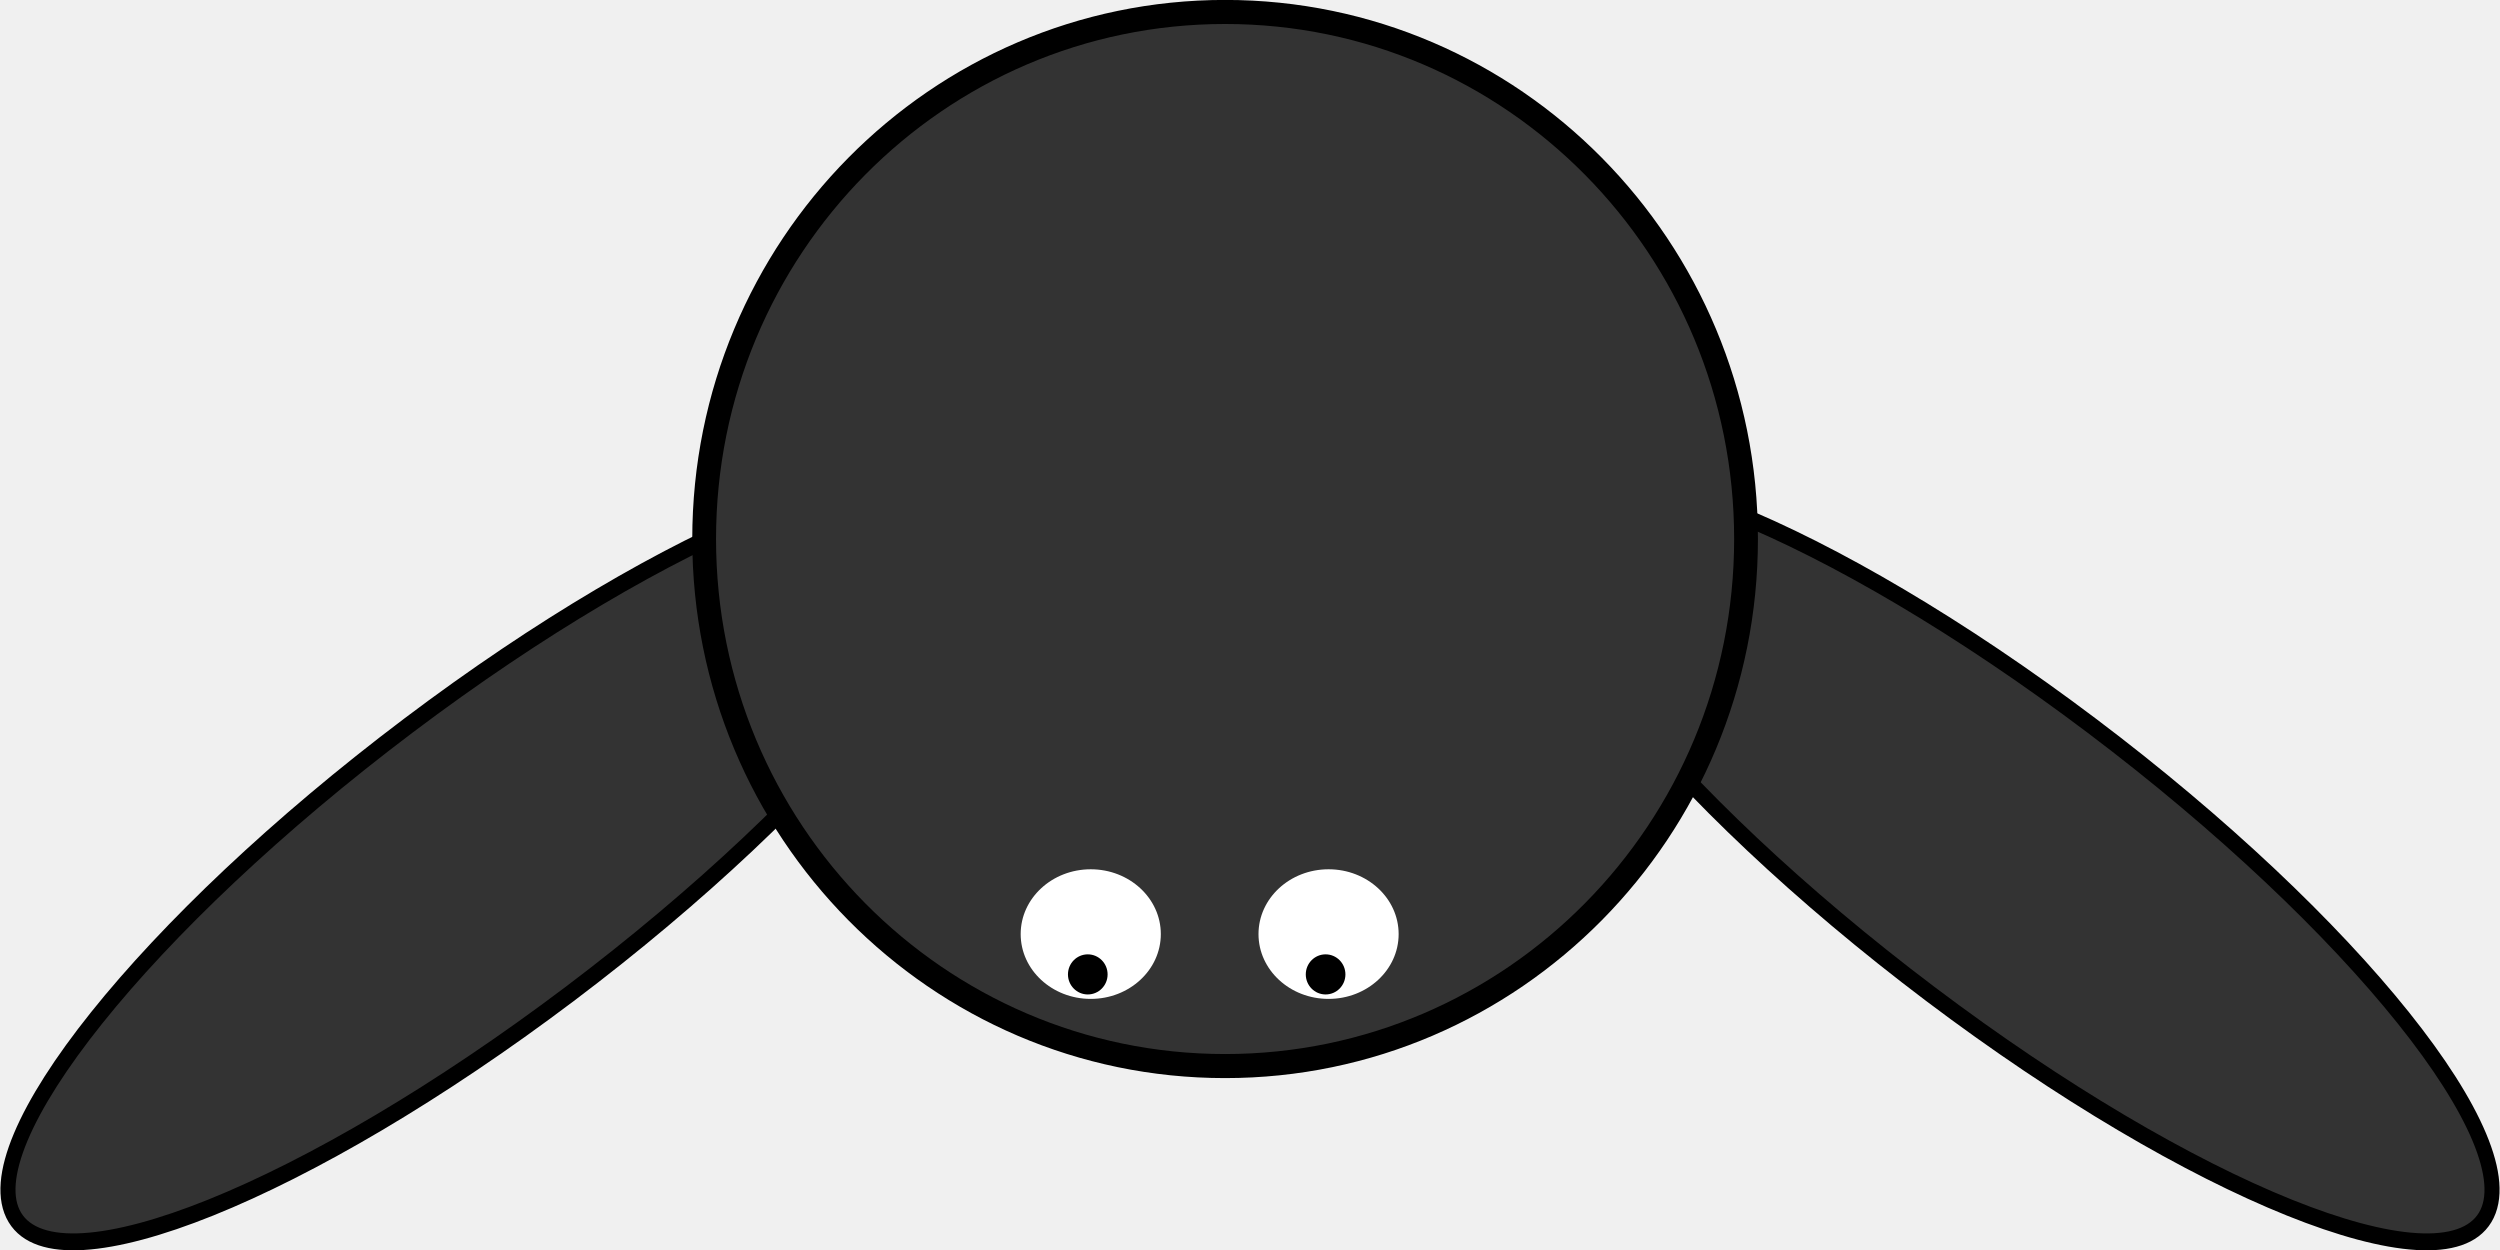
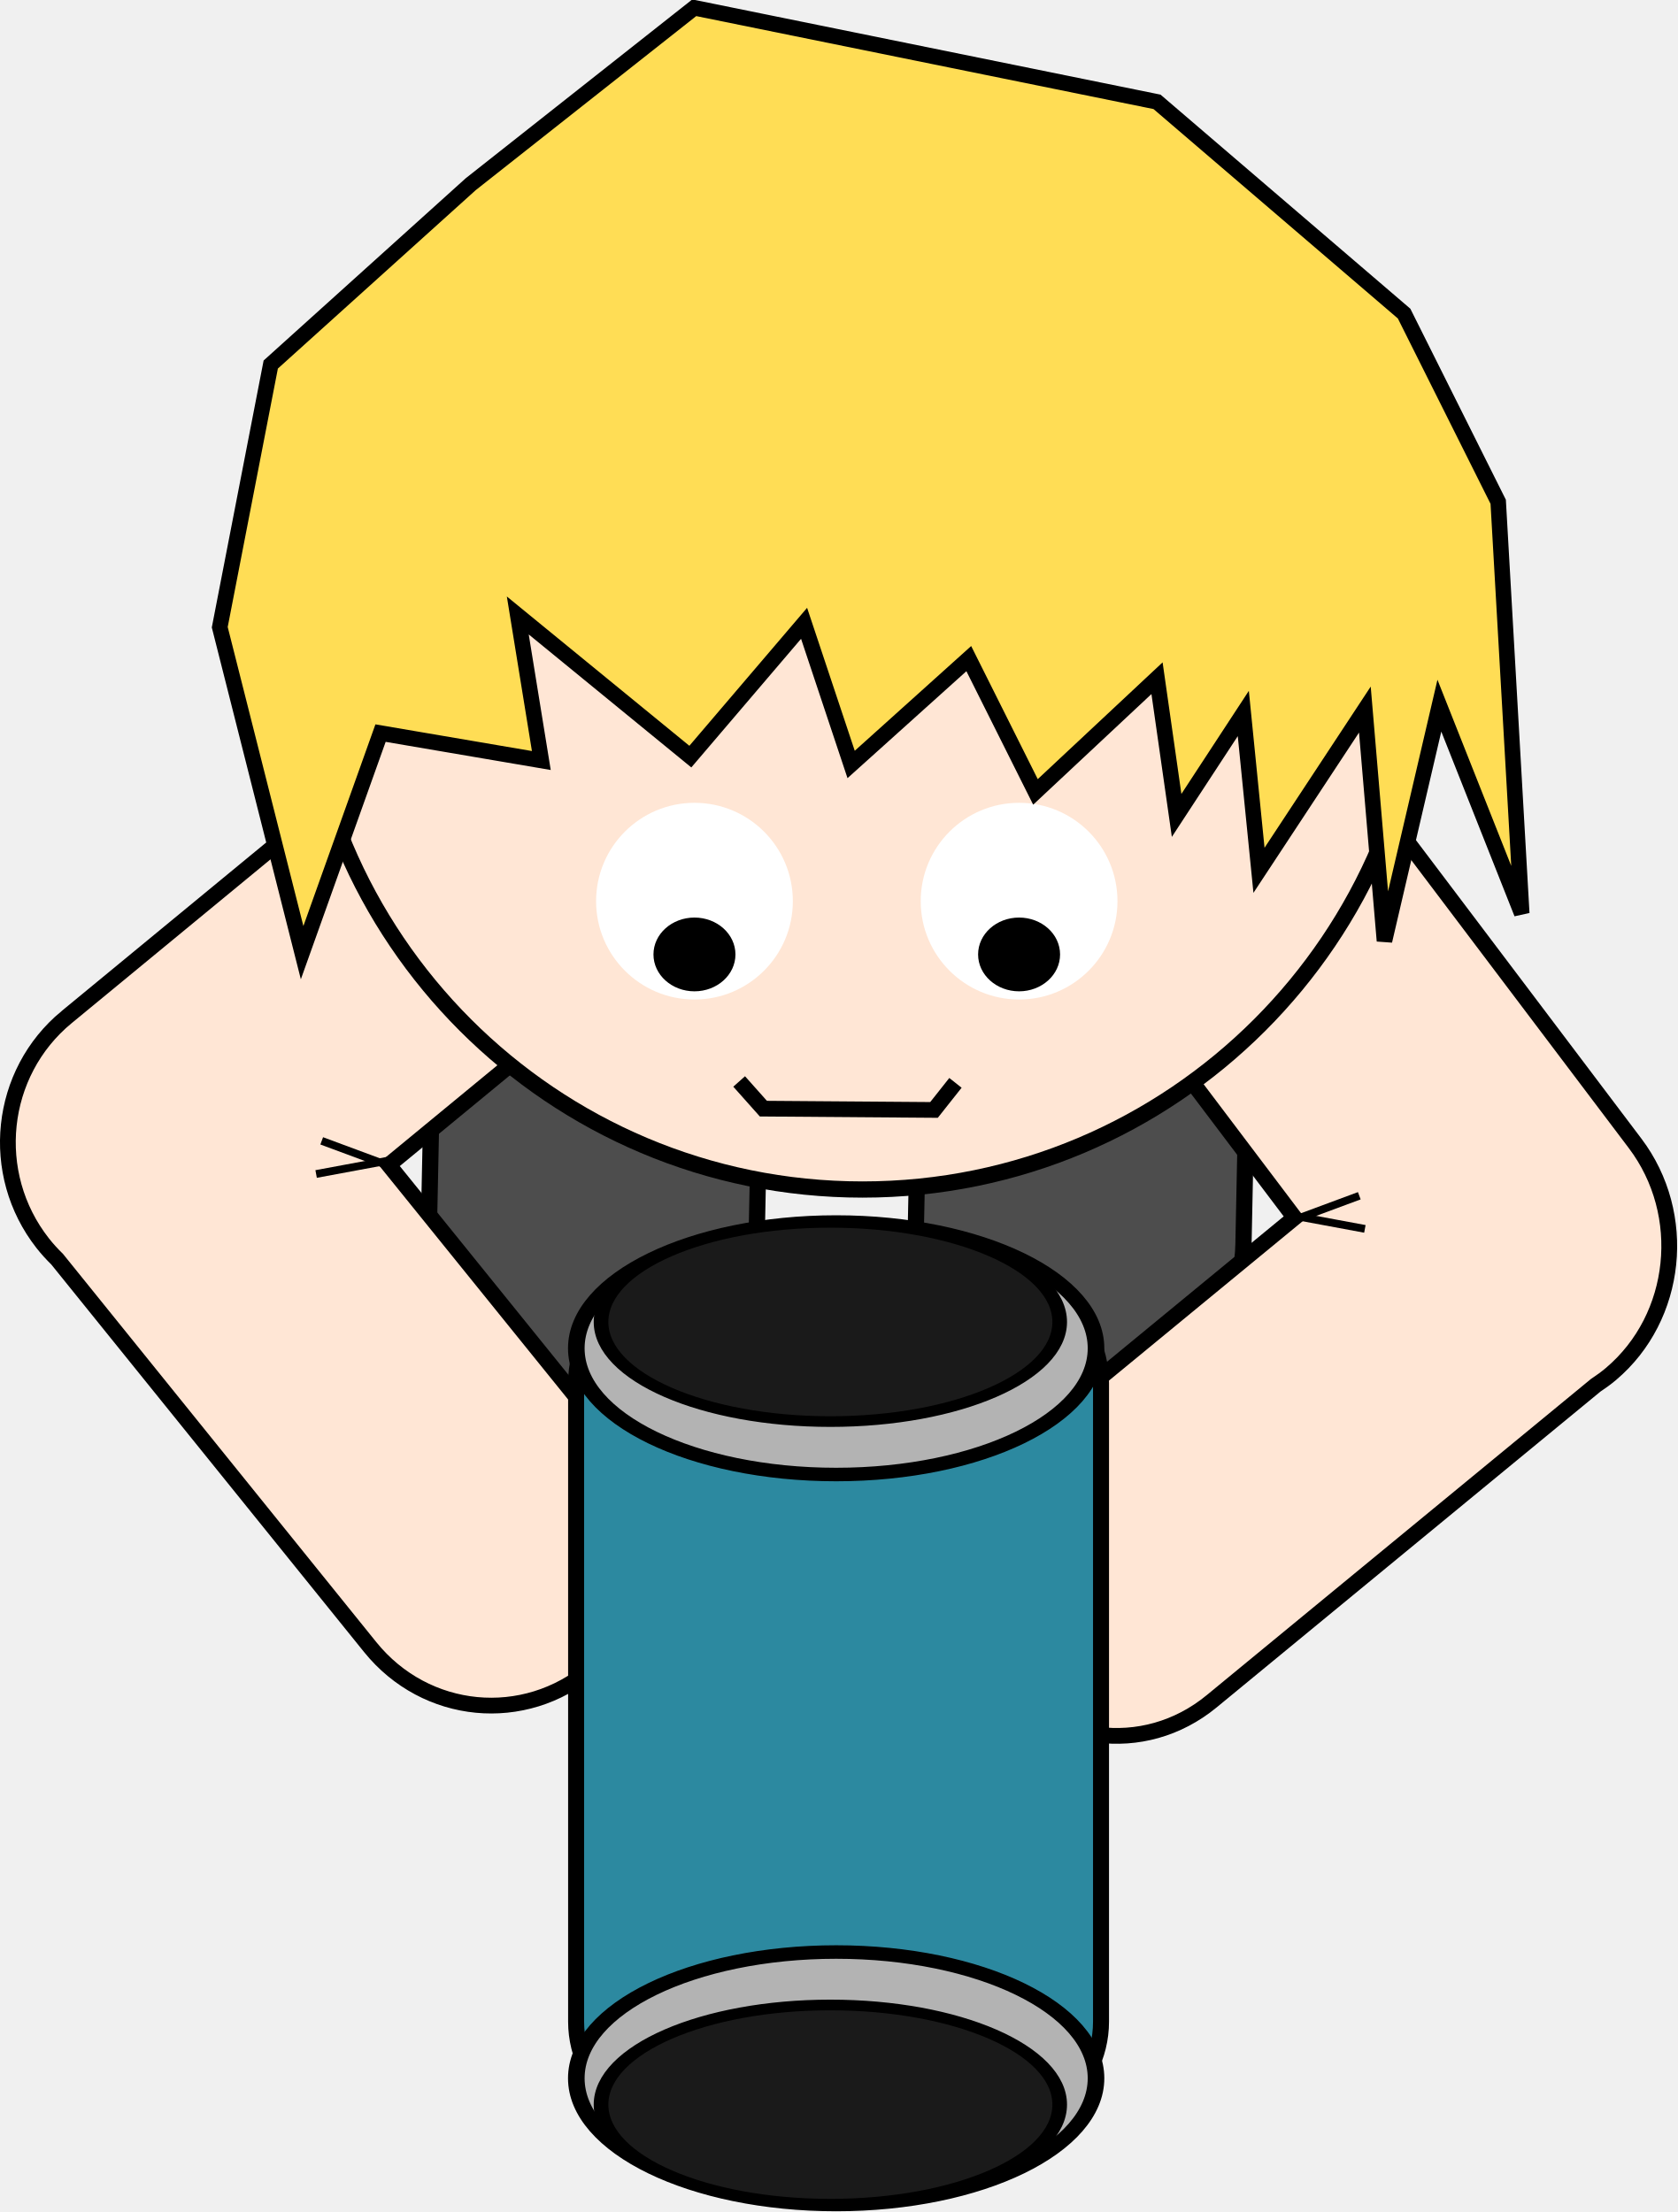
- <svg xmlns="http://www.w3.org/2000/svg" width="64.002" height="31.997" id="svg2" version="1.1">
-   <defs id="defs4" />
-   <g id="layer1" transform="translate(-169.7518,-388.9977)">
-     <g id="g3030" transform="matrix(0.2029483,0,0,0.2053282,135.3019,334.5536)">
-       <path transform="matrix(0.8813628,-0.6570573,0.5934609,0.9758113,-154.9476,174.8553)" d="m 275.714,342.362 c 0,9.468 -30.381,17.143 -67.857,17.143 -37.476,0 -67.857,-7.675 -67.857,-17.143 0,-9.468 30.381,-17.143 67.857,-17.143 37.476,0 67.857,7.675 67.857,17.143 z" id="path2987" style="color:#000000;fill:#333333;fill-opacity:1;fill-rule:nonzero;stroke:#000000;stroke-width:1.789;stroke-opacity:1;marker:none;visibility:visible;display:inline;overflow:visible;enable-background:accumulate" />
-       <path style="color:#000000;fill:#333333;fill-opacity:1;fill-rule:nonzero;stroke:#000000;stroke-width:1.789;stroke-opacity:1;marker:none;visibility:visible;display:inline;overflow:visible;enable-background:accumulate" id="path2989" d="m 275.714,342.362 c 0,9.468 -30.381,17.143 -67.857,17.143 -37.476,0 -67.857,-7.675 -67.857,-17.143 0,-9.468 30.381,-17.143 67.857,-17.143 37.476,0 67.857,7.675 67.857,17.143 z" transform="matrix(-0.8813628,-0.6570573,-0.5934609,0.9758113,809.8047,174.8553)" />
-       <path d="m 390,332.362 c 0,36.293 -29.421,65.714 -65.714,65.714 -36.293,0 -65.714,-29.421 -65.714,-65.714 0,-36.293 29.421,-65.714 65.714,-65.714 36.293,0 65.714,29.421 65.714,65.714 z" id="path2985" style="color:#000000;fill:#333333;fill-opacity:1;fill-rule:nonzero;stroke:#000000;stroke-width:3;stroke-opacity:1;marker:none;visibility:visible;display:inline;overflow:visible;enable-background:accumulate" />
-       <g id="g3001">
-         <path style="color:#000000;fill:#ffffff;fill-opacity:1;fill-rule:nonzero;stroke:none;stroke-width:1;marker:none;visibility:visible;display:inline;overflow:visible;enable-background:accumulate" id="path2993" d="m 316.178,381.621 c 0,4.463 -3.957,8.081 -8.839,8.081 -4.882,0 -8.839,-3.618 -8.839,-8.081 0,-4.463 3.957,-8.081 8.839,-8.081 4.882,0 8.839,3.618 8.839,8.081 z" />
-         <path style="color:#000000;fill:#000000;fill-opacity:1;fill-rule:nonzero;stroke:none;stroke-width:1;marker:none;visibility:visible;display:inline;overflow:visible;enable-background:accumulate" id="path2999" d="m 310,386.826 c 0,1.381 -1.119,2.5 -2.5,2.5 -1.381,0 -2.5,-1.119 -2.5,-2.5 0,-1.381 1.119,-2.5 2.5,-2.5 1.381,0 2.5,1.119 2.5,2.5 z" transform="translate(-0.5357143,-0.1785714)" />
-       </g>
-       <g transform="translate(30,0)" id="g3005">
-         <path d="m 316.178,381.621 c 0,4.463 -3.957,8.081 -8.839,8.081 -4.882,0 -8.839,-3.618 -8.839,-8.081 0,-4.463 3.957,-8.081 8.839,-8.081 4.882,0 8.839,3.618 8.839,8.081 z" id="path3007" style="color:#000000;fill:#ffffff;fill-opacity:1;fill-rule:nonzero;stroke:none;stroke-width:1;marker:none;visibility:visible;display:inline;overflow:visible;enable-background:accumulate" />
-         <path transform="translate(-0.5357143,-0.1785714)" d="m 310,386.826 c 0,1.381 -1.119,2.5 -2.5,2.5 -1.381,0 -2.5,-1.119 -2.5,-2.5 0,-1.381 1.119,-2.5 2.5,-2.5 1.381,0 2.5,1.119 2.5,2.5 z" id="path3009" style="color:#000000;fill:#000000;fill-opacity:1;fill-rule:nonzero;stroke:none;stroke-width:1;marker:none;visibility:visible;display:inline;overflow:visible;enable-background:accumulate" />
+ <svg xmlns="http://www.w3.org/2000/svg" width="54" height="71.239" id="svg3044" version="1.1">
+   <defs id="defs3046" />
+   <g id="layer1" transform="translate(-210.1974,-541.8306)">
+     <g id="g3236" transform="matrix(0.2228346,0,0,0.2228346,154.6638,462.2845)">
+       <path transform="matrix(5.033734,0,0,6.810584,586.6066,301.7868)" d="m -34.821,18.319 c 0,4.438 -3.478,8.036 -7.768,8.036 -4.29,0 -7.768,-3.598 -7.768,-8.036 0,-4.438 3.478,-8.036 7.768,-8.036 4.29,0 7.768,3.598 7.768,8.036 z" id="path3302" style="color:#000000;fill:#000000;fill-opacity:1;fill-rule:nonzero;stroke:#000000;stroke-width:2;stroke-linecap:round;stroke-linejoin:round;stroke-miterlimit:4;stroke-opacity:1;stroke-dasharray:none;stroke-dashoffset:0;marker:none;visibility:visible;display:inline;overflow:visible;enable-background:accumulate" />
+       <g id="g3270" transform="matrix(1.172645,0,0,1.172645,-39.56675,-124.1394)">
+         <g id="g3304" transform="translate(-5.253424,0)">
+           <rect transform="matrix(-0.02055307,0.9997888,0.9999567,0.00930616,0,0)" style="color:#000000;fill:#4d4d4d;fill-opacity:1;fill-rule:nonzero;stroke:#000000;stroke-width:2;stroke-opacity:1;marker:none;visibility:visible;display:inline;overflow:visible;enable-background:accumulate" id="rect3099" width="70.524" height="40.404" x="509.517" y="375.857" ry="20.202" />
+           <rect ry="20.202" y="315.866" x="510.075" height="40.404" width="70.524" id="rect3101" style="color:#000000;fill:#4d4d4d;fill-opacity:1;fill-rule:nonzero;stroke:#000000;stroke-width:2;stroke-opacity:1;marker:none;visibility:visible;display:inline;overflow:visible;enable-background:accumulate" transform="matrix(-0.02055307,0.9997888,0.9999567,0.00930616,0,0)" />
+         </g>
+         <g id="g3103" style="fill:#ffe6d5;stroke:#000000;stroke-opacity:1">
+           <g id="g3265">
+             <path id="rect3058" d="m 254.48,535.632 c -8.361,6.89 -9.676,19.311 -2.95,27.876 0.552,0.703 1.154,1.36 1.774,1.965 l 38.579,47.814 c 6.84,8.469 18.984,9.642 27.251,2.634 8.267,-7.008 9.435,-19.468 2.595,-27.937 l -27.562,-34.125 32.705,-26.95 c 8.361,-6.89 9.68,-19.354 2.955,-27.919 -6.725,-8.566 -18.873,-9.893 -27.234,-3.003 l -48.112,39.646 z" style="color:#000000;fill:#ffe6d5;fill-opacity:1;fill-rule:nonzero;stroke:#000000;stroke-width:1.941;stroke-opacity:1;marker:none;visibility:visible;display:inline;overflow:visible;enable-background:accumulate" />
+             <path id="rect3060" d="m 409.742,500.88 c -6.604,-8.745 -18.547,-10.153 -26.806,-3.161 -8.258,6.993 -9.611,19.661 -3.008,28.406 l 25.849,34.233 -33.641,27.685 c -8.349,6.871 -9.847,19.501 -3.358,28.342 6.489,8.841 18.434,10.452 26.783,3.58 l 47.323,-38.951 c 0.641,-0.422 1.286,-0.889 1.891,-1.401 8.258,-6.993 9.57,-19.665 2.966,-28.411 l -38,-50.323 z" style="color:#000000;fill:#ffe6d5;fill-opacity:1;fill-rule:nonzero;stroke:#000000;stroke-width:1.944;stroke-opacity:1;marker:none;visibility:visible;display:inline;overflow:visible;enable-background:accumulate" />
+             <path style="color:#000000;fill:#ffe6d5;fill-opacity:1;fill-rule:nonzero;stroke:#000000;stroke-width:1.401;stroke-opacity:1;marker:none;visibility:visible;display:inline;overflow:visible;enable-background:accumulate" id="path3052" d="m 375.777,472.535 c 0,26.779 -21.709,48.487 -48.487,48.487 -26.779,0 -48.487,-21.709 -48.487,-48.487 0,-26.779 21.709,-48.487 48.487,-48.487 26.779,0 48.487,21.709 48.487,48.487 z" transform="matrix(1.42721,0,0,1.42721,-114.5676,-186.7194)" />
+           </g>
+         </g>
+         <g id="g3070" transform="translate(0,-12.30086)">
+           <path transform="matrix(1.6,0,0,1.6,-203.1417,-331.503)" d="m 341.937,540.72 c 0,4.184 -3.392,7.576 -7.576,7.576 -4.184,0 -7.576,-3.392 -7.576,-7.576 0,-4.184 3.392,-7.576 7.576,-7.576 4.184,0 7.576,3.392 7.576,7.576 z" id="path3064" style="color:#000000;fill:#ffffff;fill-opacity:1;fill-rule:nonzero;stroke:none;stroke-width:1;marker:none;visibility:visible;display:inline;overflow:visible;enable-background:accumulate" />
+           <path transform="translate(-2.525381,-0.5050763)" d="m 339.411,540.72 c 0,2.511 -2.261,4.546 -5.051,4.546 -2.789,0 -5.051,-2.035 -5.051,-4.546 0,-2.511 2.261,-4.546 5.051,-4.546 2.789,0 5.051,2.035 5.051,4.546 z" id="path3068" style="color:#000000;fill:#000000;fill-opacity:1;fill-rule:nonzero;stroke:none;stroke-width:1;marker:none;visibility:visible;display:inline;overflow:visible;enable-background:accumulate" />
+         </g>
+         <g id="g3074" transform="translate(40,-12.30086)">
+           <path style="color:#000000;fill:#ffffff;fill-opacity:1;fill-rule:nonzero;stroke:none;stroke-width:1;marker:none;visibility:visible;display:inline;overflow:visible;enable-background:accumulate" id="path3076" d="m 341.937,540.72 c 0,4.184 -3.392,7.576 -7.576,7.576 -4.184,0 -7.576,-3.392 -7.576,-7.576 0,-4.184 3.392,-7.576 7.576,-7.576 4.184,0 7.576,3.392 7.576,7.576 z" transform="matrix(1.6,0,0,1.6,-203.1417,-331.503)" />
+           <path style="color:#000000;fill:#000000;fill-opacity:1;fill-rule:nonzero;stroke:none;stroke-width:1;marker:none;visibility:visible;display:inline;overflow:visible;enable-background:accumulate" id="path3078" d="m 339.411,540.72 c 0,2.511 -2.261,4.546 -5.051,4.546 -2.789,0 -5.051,-2.035 -5.051,-4.546 0,-2.511 2.261,-4.546 5.051,-4.546 2.789,0 5.051,2.035 5.051,4.546 z" transform="translate(-2.525381,-0.5050763)" />
+         </g>
+         <g id="g3225" transform="matrix(1,0,0,0.8330679,231.404,115.7593)">
+           <rect ry="18.929" y="539.19" x="85.848" height="132.359" width="64.679" id="rect3209" style="color:#000000;fill:#2c89a0;fill-opacity:1;fill-rule:nonzero;stroke:#000000;stroke-width:1.971;stroke-linecap:round;stroke-linejoin:round;stroke-miterlimit:4;stroke-opacity:1;stroke-dasharray:none;stroke-dashoffset:0;marker:none;visibility:visible;display:inline;overflow:visible;enable-background:accumulate" />
+           <g id="g3215">
+             <path transform="matrix(1.022463,0,0,0.9994181,-1.917833,-7.610695)" d="m 148.492,669.009 c 0,10.321 -14.02,18.688 -31.315,18.688 -17.295,0 -31.315,-8.367 -31.315,-18.688 0,-10.321 14.02,-18.688 31.315,-18.688 17.295,0 31.315,8.367 31.315,18.688 z" id="path3213" style="color:#000000;fill:#b3b3b3;fill-opacity:1;fill-rule:nonzero;stroke:#000000;stroke-width:2;stroke-linecap:round;stroke-linejoin:round;stroke-miterlimit:4;stroke-opacity:1;stroke-dasharray:none;stroke-dashoffset:0;marker:none;visibility:visible;display:inline;overflow:visible;enable-background:accumulate" />
+             <path style="color:#000000;fill:#1a1a1a;fill-opacity:1;fill-rule:nonzero;stroke:#000000;stroke-width:2;stroke-linecap:round;stroke-linejoin:round;stroke-miterlimit:4;stroke-opacity:1;stroke-dasharray:none;stroke-dashoffset:0;marker:none;visibility:visible;display:inline;overflow:visible;enable-background:accumulate" id="path3211" d="m 148.492,669.009 c 0,10.321 -14.02,18.688 -31.315,18.688 -17.295,0 -31.315,-8.367 -31.315,-18.688 0,-10.321 14.02,-18.688 31.315,-18.688 17.295,0 31.315,8.367 31.315,18.688 z" transform="matrix(0.9023513,0,0,0.7885949,11.44225,137.3248)" />
+           </g>
+           <g transform="matrix(1,0,0,-1,0,1214.019)" id="g3219">
+             <path style="color:#000000;fill:#b3b3b3;fill-opacity:1;fill-rule:nonzero;stroke:#000000;stroke-width:2;stroke-linecap:round;stroke-linejoin:round;stroke-miterlimit:4;stroke-opacity:1;stroke-dasharray:none;stroke-dashoffset:0;marker:none;visibility:visible;display:inline;overflow:visible;enable-background:accumulate" id="path3221" d="m 148.492,669.009 c 0,10.321 -14.02,18.688 -31.315,18.688 -17.295,0 -31.315,-8.367 -31.315,-18.688 0,-10.321 14.02,-18.688 31.315,-18.688 17.295,0 31.315,8.367 31.315,18.688 z" transform="matrix(1.022463,0,0,0.9994181,-1.917833,-7.610695)" />
+             <path transform="matrix(0.9023513,0,0,0.7885949,11.44225,137.3248)" d="m 148.492,669.009 c 0,10.321 -14.02,18.688 -31.315,18.688 -17.295,0 -31.315,-8.367 -31.315,-18.688 0,-10.321 14.02,-18.688 31.315,-18.688 17.295,0 31.315,8.367 31.315,18.688 z" id="path3223" style="color:#000000;fill:#1a1a1a;fill-opacity:1;fill-rule:nonzero;stroke:#000000;stroke-width:2;stroke-linecap:round;stroke-linejoin:round;stroke-miterlimit:4;stroke-opacity:1;stroke-dasharray:none;stroke-dashoffset:0;marker:none;visibility:visible;display:inline;overflow:visible;enable-background:accumulate" />
+           </g>
+         </g>
+         <path style="fill:#ffdd55;stroke:#000000;stroke-width:0.5;stroke-linecap:butt;stroke-linejoin:miter;stroke-opacity:1" d="M 12.248,22.375 9.723,29.446 7.071,18.965 8.713,10.505 15.152,4.697 l 7.197,-5.682 14.9,3.03 7.955,6.819 3.03,6.061 0.758,13.258 -2.652,-6.692 -1.768,7.576 -0.631,-7.45 -3.409,5.177 -0.505,-5.051 -2.147,3.283 -0.631,-4.419 -3.914,3.662 -2.147,-4.293 -3.788,3.409 -1.515,-4.546 -3.662,4.293 -5.556,-4.546 0.758,4.672 z" id="path3324" transform="matrix(3.826933,0,0,3.826933,246.2819,415.0071)" />
+         <path style="fill:none;stroke:#000000;stroke-width:1.935px;stroke-linecap:butt;stroke-linejoin:miter;stroke-opacity:1" d="m 337.342,543.57 2.984,3.35 21.026,0.159 2.642,-3.338" id="path3326" />
+         <g id="g4104">
+           <path transform="matrix(3.826933,0,0,3.826933,246.2819,415.0071)" id="path4100" d="M 12.564,36.327 10.354,35.507" style="fill:none;stroke:#000000;stroke-width:0.25;stroke-linecap:butt;stroke-linejoin:miter;stroke-opacity:1" />
+           <path style="fill:none;stroke:#000000;stroke-width:0.957;stroke-linecap:butt;stroke-linejoin:miter;stroke-opacity:1" d="m 294.086,553.327 -8.869,1.647" id="path4102" />
+         </g>
+         <g id="g4108" transform="matrix(-1,0,0,1,699.6602,6.765127)">
+           <path style="fill:none;stroke:#000000;stroke-width:0.25;stroke-linecap:butt;stroke-linejoin:miter;stroke-opacity:1" d="M 12.564,36.327 10.354,35.507" id="path4110" transform="matrix(3.826933,0,0,3.826933,246.2819,415.0071)" />
+           <path id="path4112" d="m 294.086,553.327 -8.869,1.647" style="fill:none;stroke:#000000;stroke-width:0.957;stroke-linecap:butt;stroke-linejoin:miter;stroke-opacity:1" />
+         </g>
      </g>
    </g>
  </g>
</svg>
